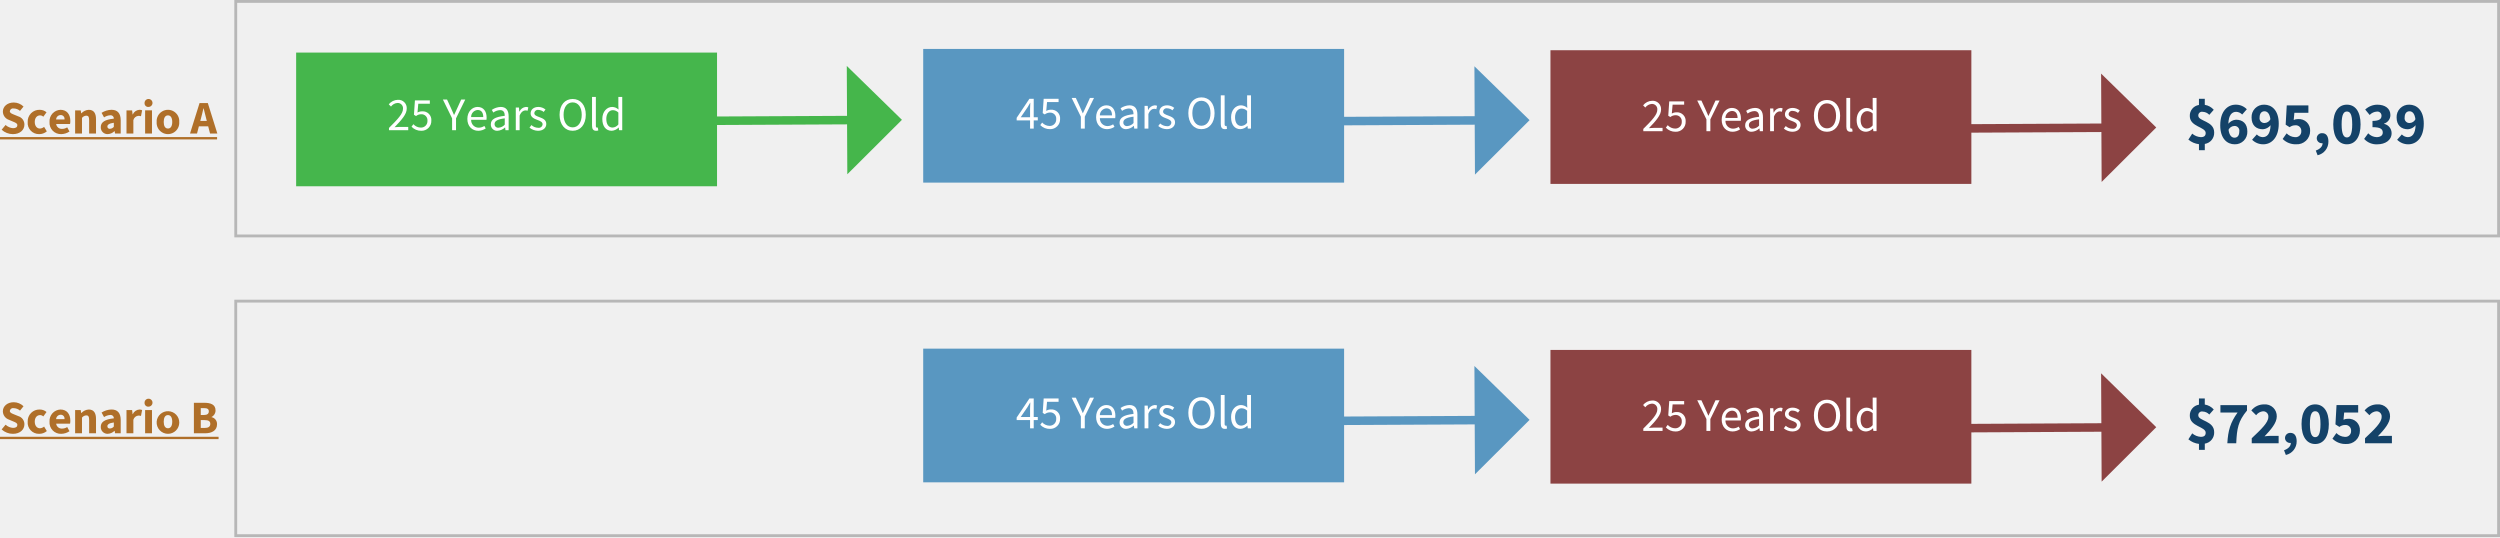
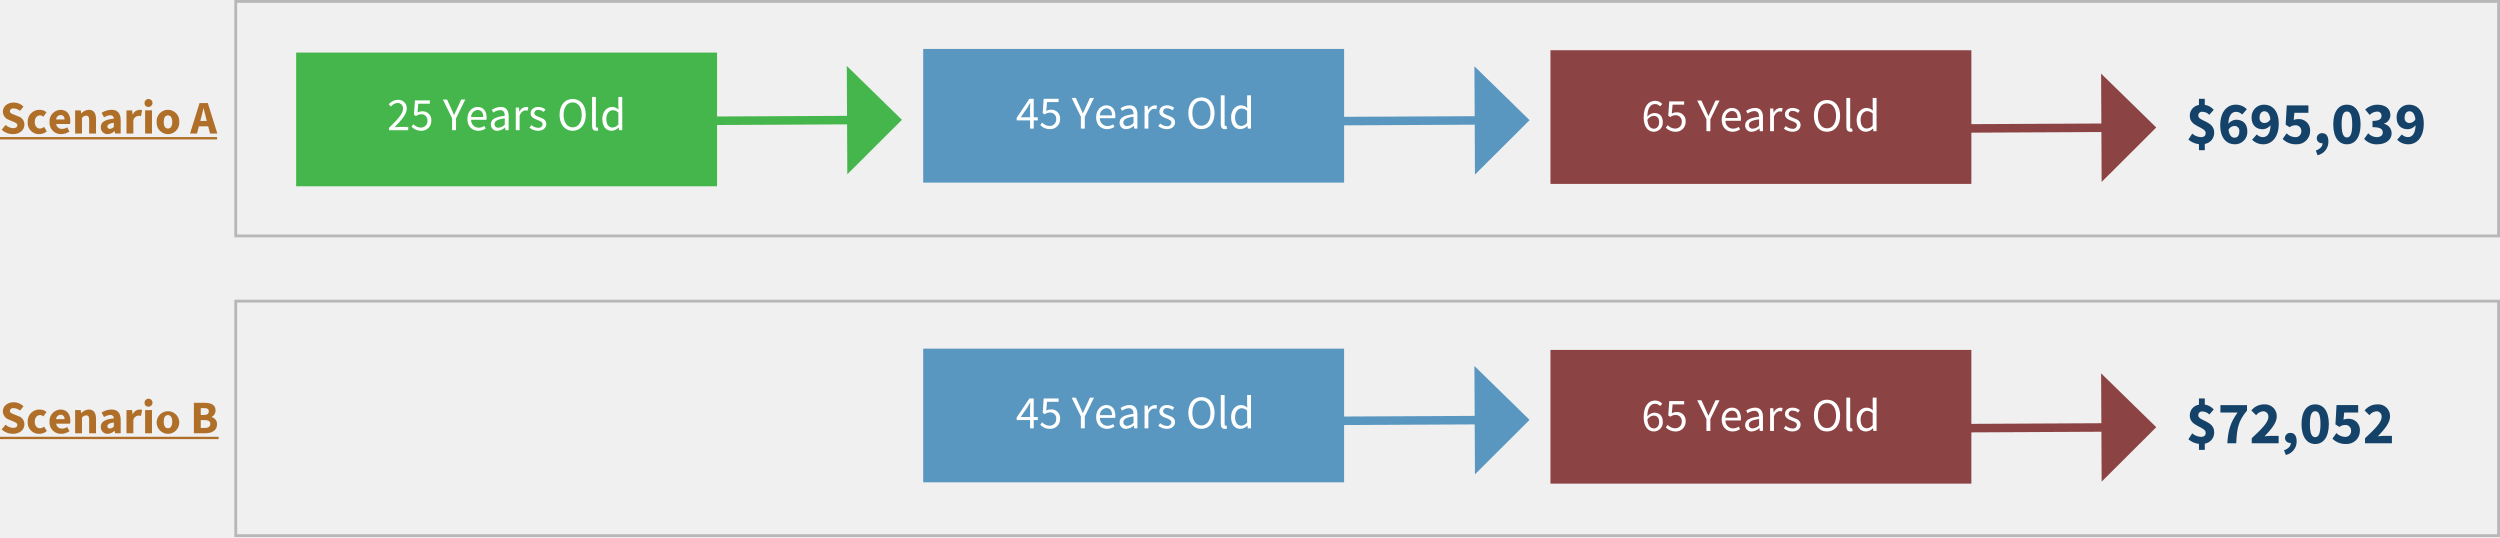
<svg xmlns="http://www.w3.org/2000/svg" id="Layer_1" data-name="Layer 1" viewBox="0 0 880.32 189.116">
  <defs>
    <style>.cls-1{fill:none;stroke:#b7b7b7;}.cls-1,.cls-12,.cls-3,.cls-8{stroke-miterlimit:10;}.cls-12,.cls-2{fill:#5997c1;}.cls-3{fill:#45b64b;}.cls-3,.cls-5{stroke:#45b64b;}.cls-4{fill:#fff;}.cls-10,.cls-13,.cls-5{fill:#828282;stroke-width:3px;}.cls-6{fill:#45b64c;}.cls-7{fill:#af6f29;}.cls-11,.cls-8{fill:#8c4343;}.cls-10,.cls-8{stroke:#8c4343;}.cls-9{fill:#144268;}.cls-12,.cls-13{stroke:#5997c1;}</style>
  </defs>
  <rect class="cls-1" x="83.011" y="0.5" width="796.808" height="82.581" />
  <rect class="cls-2" x="325.087" y="17.231" width="148.21" height="47.073" />
  <polygon class="cls-3" points="316.884 42.199 298.681 24.41 298.858 60.168 316.884 42.199" />
  <path class="cls-4" d="M372.21,52.4h-4.725V51.508l4.494-6.718h1.515v6.52h1.433V52.4h-1.433v2.9H372.21V52.4Zm0-1.086V48.264c0-.56.05-1.465,0.083-2.025h-0.066c-0.264.51-.56,0.971-0.856,1.481l-2.453,3.589h3.293Z" transform="translate(-9.493 -10.009)" />
  <path class="cls-4" d="M375.8,54.059l0.659-.889a3.573,3.573,0,0,0,2.65,1.2,2.267,2.267,0,0,0,2.306-2.4,2.111,2.111,0,0,0-2.239-2.305,2.957,2.957,0,0,0-1.795.642l-0.725-.461L377,44.79h5.252v1.169h-4.066l-0.28,3.112a3.23,3.23,0,0,1,1.614-.428,3.024,3.024,0,0,1,3.26,3.292,3.435,3.435,0,0,1-3.54,3.557A4.6,4.6,0,0,1,375.8,54.059Z" transform="translate(-9.493 -10.009)" />
  <path class="cls-4" d="M390.094,51.112l-3.243-6.618h1.466l1.4,3.045c0.346,0.791.675,1.548,1.037,2.354h0.065c0.379-.807.758-1.564,1.087-2.354l1.383-3.045h1.433l-3.243,6.618v4.182h-1.384V51.112Z" transform="translate(-9.493 -10.009)" />
  <path class="cls-4" d="M395.464,51.31c0-2.618,1.761-4.215,3.589-4.215,2.041,0,3.194,1.465,3.194,3.754a5.2,5.2,0,0,1-.05.774h-5.4a2.653,2.653,0,0,0,2.667,2.782,3.617,3.617,0,0,0,1.992-.625l0.478,0.889a4.767,4.767,0,0,1-2.634.823C397.16,55.492,395.464,53.928,395.464,51.31Zm5.6-.659c0-1.613-.725-2.486-1.976-2.486a2.471,2.471,0,0,0-2.306,2.486h4.281Z" transform="translate(-9.493 -10.009)" />
  <path class="cls-4" d="M403.731,53.22c0-1.745,1.5-2.618,4.906-3,0-1.021-.329-2.009-1.646-2.009a4.356,4.356,0,0,0-2.388.856l-0.526-.938a5.94,5.94,0,0,1,3.145-1.037c1.959,0,2.782,1.3,2.782,3.293v4.906h-1.119l-0.115-.955h-0.05a4.266,4.266,0,0,1-2.65,1.153A2.177,2.177,0,0,1,403.731,53.22Zm4.906,0.115V51.112c-2.667.33-3.59,0.988-3.59,2.009a1.239,1.239,0,0,0,1.416,1.284A3.243,3.243,0,0,0,408.637,53.335Z" transform="translate(-9.493 -10.009)" />
  <path class="cls-4" d="M412.524,47.293h1.12l0.115,1.449h0.049A2.739,2.739,0,0,1,416.08,47.1a1.99,1.99,0,0,1,.856.165l-0.264,1.186a2.234,2.234,0,0,0-.773-0.132c-0.676,0-1.482.494-2.025,1.844v5.137h-1.351v-8Z" transform="translate(-9.493 -10.009)" />
  <path class="cls-4" d="M417.349,54.389l0.675-.905a3.6,3.6,0,0,0,2.354.955,1.341,1.341,0,0,0,1.581-1.251c0-.823-0.955-1.186-1.828-1.515-1.136-.412-2.387-0.955-2.387-2.305,0-1.284,1.021-2.272,2.749-2.272A3.993,3.993,0,0,1,422.98,48l-0.643.856a2.969,2.969,0,0,0-1.827-.708,1.24,1.24,0,0,0-1.465,1.152c0,0.757.872,1.038,1.777,1.383,1.153,0.428,2.438.905,2.438,2.42,0,1.3-1.038,2.388-2.931,2.388A4.816,4.816,0,0,1,417.349,54.389Z" transform="translate(-9.493 -10.009)" />
  <path class="cls-4" d="M427.938,49.845c0-3.458,1.894-5.548,4.609-5.548s4.627,2.107,4.627,5.548c0,3.474-1.91,5.647-4.627,5.647S427.938,53.319,427.938,49.845Zm7.8,0c0-2.684-1.268-4.347-3.194-4.347s-3.193,1.663-3.193,4.347c0,2.7,1.268,4.445,3.193,4.445S435.742,52.545,435.742,49.845Z" transform="translate(-9.493 -10.009)" />
  <path class="cls-4" d="M439.366,53.681V43.572h1.351V53.78c0,0.428.181,0.593,0.379,0.593a1.124,1.124,0,0,0,.3-0.033l0.182,1.021a1.826,1.826,0,0,1-.774.132C439.778,55.492,439.366,54.85,439.366,53.681Z" transform="translate(-9.493 -10.009)" />
  <path class="cls-4" d="M442.989,51.31c0-2.6,1.646-4.215,3.475-4.215a3.3,3.3,0,0,1,2.239.922l-0.066-1.366V43.572H450V55.294h-1.119l-0.115-.938h-0.05a3.607,3.607,0,0,1-2.42,1.136C444.289,55.492,442.989,53.977,442.989,51.31Zm5.647,1.943V49.071a2.785,2.785,0,0,0-1.942-.839c-1.284,0-2.306,1.235-2.306,3.062,0,1.91.808,3.063,2.207,3.063A2.708,2.708,0,0,0,448.636,53.253Z" transform="translate(-9.493 -10.009)" />
  <line class="cls-5" x1="252.02" y1="42.522" x2="298.769" y2="42.289" />
  <rect class="cls-6" x="104.279" y="18.516" width="148.21" height="47.073" />
  <path class="cls-4" d="M146.461,55.057c3.161-3.145,4.939-5.038,4.939-6.734a1.86,1.86,0,0,0-1.992-2.058,3.094,3.094,0,0,0-2.239,1.268l-0.774-.773a4.123,4.123,0,0,1,3.178-1.6,2.918,2.918,0,0,1,3.145,3.1c0,1.976-1.794,3.935-4.281,6.536,0.576-.049,1.218-0.1,1.762-0.1h3.046v1.169h-6.783V55.057Z" transform="translate(-9.493 -10.009)" />
  <path class="cls-4" d="M154.4,54.629l0.659-.889a3.572,3.572,0,0,0,2.65,1.2,2.267,2.267,0,0,0,2.305-2.4,2.111,2.111,0,0,0-2.239-2.305,2.955,2.955,0,0,0-1.794.642l-0.725-.461L155.6,45.36h5.252v1.169h-4.067l-0.28,3.112a3.228,3.228,0,0,1,1.613-.428,3.024,3.024,0,0,1,3.26,3.292,3.435,3.435,0,0,1-3.54,3.557A4.6,4.6,0,0,1,154.4,54.629Z" transform="translate(-9.493 -10.009)" />
  <path class="cls-4" d="M168.691,51.682l-3.244-6.619h1.465l1.4,3.046c0.346,0.791.675,1.548,1.038,2.354h0.065c0.379-.807.758-1.564,1.087-2.354l1.383-3.046h1.433l-3.244,6.619v4.182h-1.383V51.682Z" transform="translate(-9.493 -10.009)" />
  <path class="cls-4" d="M174.06,51.88c0-2.618,1.762-4.215,3.589-4.215,2.042,0,3.194,1.465,3.194,3.754a5.27,5.27,0,0,1-.049.774h-5.4a2.654,2.654,0,0,0,2.667,2.782,3.618,3.618,0,0,0,1.992-.625l0.478,0.889a4.768,4.768,0,0,1-2.634.823C175.756,56.062,174.06,54.5,174.06,51.88Zm5.6-.659c0-1.613-.724-2.486-1.976-2.486a2.471,2.471,0,0,0-2.3,2.486h4.28Z" transform="translate(-9.493 -10.009)" />
  <path class="cls-4" d="M182.327,53.789c0-1.745,1.5-2.618,4.907-3,0-1.021-.33-2.009-1.646-2.009a4.354,4.354,0,0,0-2.388.856l-0.527-.938a5.941,5.941,0,0,1,3.145-1.037c1.959,0,2.782,1.3,2.782,3.293v4.906h-1.12l-0.115-.955h-0.049a4.267,4.267,0,0,1-2.651,1.153A2.178,2.178,0,0,1,182.327,53.789Zm4.907,0.115V51.682c-2.667.33-3.589,0.988-3.589,2.009a1.239,1.239,0,0,0,1.416,1.284A3.243,3.243,0,0,0,187.234,53.9Z" transform="translate(-9.493 -10.009)" />
  <path class="cls-4" d="M191.12,47.863h1.12l0.115,1.449H192.4a2.737,2.737,0,0,1,2.272-1.646,1.99,1.99,0,0,1,.856.165l-0.264,1.186a2.233,2.233,0,0,0-.774-0.132c-0.675,0-1.481.494-2.025,1.844v5.137h-1.35v-8Z" transform="translate(-9.493 -10.009)" />
  <path class="cls-4" d="M195.946,54.958l0.675-.905a3.6,3.6,0,0,0,2.354.955,1.34,1.34,0,0,0,1.581-1.251c0-.823-0.955-1.186-1.827-1.515-1.136-.412-2.388-0.955-2.388-2.305,0-1.284,1.021-2.272,2.75-2.272a3.994,3.994,0,0,1,2.486.906l-0.642.856a2.972,2.972,0,0,0-1.828-.708,1.24,1.24,0,0,0-1.465,1.152c0,0.757.873,1.038,1.778,1.383,1.152,0.428,2.437.905,2.437,2.42,0,1.3-1.037,2.388-2.931,2.388A4.815,4.815,0,0,1,195.946,54.958Z" transform="translate(-9.493 -10.009)" />
  <path class="cls-4" d="M206.534,50.414c0-3.458,1.894-5.548,4.61-5.548s4.626,2.107,4.626,5.548c0,3.474-1.91,5.647-4.626,5.647S206.534,53.889,206.534,50.414Zm7.8,0c0-2.684-1.268-4.347-3.194-4.347s-3.194,1.663-3.194,4.347c0,2.7,1.268,4.445,3.194,4.445S214.338,53.115,214.338,50.414Z" transform="translate(-9.493 -10.009)" />
  <path class="cls-4" d="M217.962,54.251V44.141h1.35V54.349c0,0.428.181,0.593,0.378,0.593a1.124,1.124,0,0,0,.3-0.033l0.181,1.021a1.822,1.822,0,0,1-.774.132C218.374,56.062,217.962,55.42,217.962,54.251Z" transform="translate(-9.493 -10.009)" />
  <path class="cls-4" d="M221.585,51.88c0-2.6,1.646-4.215,3.474-4.215a3.3,3.3,0,0,1,2.239.922l-0.066-1.366V44.141H228.6V55.864h-1.12l-0.115-.938h-0.049a3.609,3.609,0,0,1-2.42,1.136C222.886,56.062,221.585,54.547,221.585,51.88Zm5.647,1.943V49.64a2.785,2.785,0,0,0-1.943-.839c-1.284,0-2.3,1.235-2.3,3.062,0,1.91.807,3.063,2.206,3.063A2.707,2.707,0,0,0,227.232,53.823Z" transform="translate(-9.493 -10.009)" />
  <path class="cls-7" d="M10.069,55.69l1.383-1.663a4.35,4.35,0,0,0,2.65,1.12c1,0,1.5-.4,1.5-1.037,0-.675-0.609-0.889-1.548-1.284l-1.4-.593A3.129,3.129,0,0,1,10.5,49.3c0-1.778,1.581-3.194,3.82-3.194a4.97,4.97,0,0,1,3.458,1.416l-1.235,1.531a3.481,3.481,0,0,0-2.223-.856,1.124,1.124,0,0,0-1.367.971c0,0.659.708,0.889,1.63,1.268L15.963,51a2.96,2.96,0,0,1,2.124,2.914c0,1.778-1.482,3.326-4.05,3.326A5.877,5.877,0,0,1,10.069,55.69Z" transform="translate(-9.493 -10.009)" />
  <path class="cls-7" d="M19.242,52.957a4.1,4.1,0,0,1,4.248-4.281,3.608,3.608,0,0,1,2.388.873l-1.136,1.564a1.673,1.673,0,0,0-1.1-.478c-1.169,0-1.91.906-1.91,2.322s0.774,2.321,1.828,2.321a2.5,2.5,0,0,0,1.465-.593l0.955,1.581a4.078,4.078,0,0,1-2.7.972A3.933,3.933,0,0,1,19.242,52.957Z" transform="translate(-9.493 -10.009)" />
  <path class="cls-7" d="M26.932,52.957a4.011,4.011,0,0,1,3.853-4.281c2.321,0,3.474,1.7,3.474,3.918a5.316,5.316,0,0,1-.1,1.07H29.27a1.975,1.975,0,0,0,2.124,1.729,3.29,3.29,0,0,0,1.762-.543l0.807,1.465a5.34,5.34,0,0,1-2.9.922A3.981,3.981,0,0,1,26.932,52.957Zm5.269-.889a1.319,1.319,0,0,0-1.367-1.548,1.617,1.617,0,0,0-1.581,1.548H32.2Z" transform="translate(-9.493 -10.009)" />
  <path class="cls-7" d="M35.939,48.874h1.976l0.165,1.038h0.066a3.763,3.763,0,0,1,2.618-1.235c1.778,0,2.536,1.251,2.536,3.293V57.04h-2.42V52.282c0-1.185-.312-1.547-1-1.547a2.067,2.067,0,0,0-1.515.79V57.04h-2.42V48.874Z" transform="translate(-9.493 -10.009)" />
  <path class="cls-7" d="M44.98,54.768c0-1.712,1.367-2.651,4.594-2.98A1.129,1.129,0,0,0,48.289,50.6a4.342,4.342,0,0,0-2.157.741l-0.873-1.6a6.75,6.75,0,0,1,3.491-1.07c2.091,0,3.243,1.186,3.243,3.688V57.04H50.018l-0.165-.84H49.787a3.552,3.552,0,0,1-2.371,1.038A2.351,2.351,0,0,1,44.98,54.768Zm4.594-.1V53.237c-1.712.23-2.272,0.725-2.272,1.35a0.781,0.781,0,0,0,.938.774A1.816,1.816,0,0,0,49.574,54.67Z" transform="translate(-9.493 -10.009)" />
  <path class="cls-7" d="M54.037,48.874h1.976l0.165,1.433h0.066a2.735,2.735,0,0,1,2.321-1.63,2.351,2.351,0,0,1,.972.165l-0.4,2.091a3.061,3.061,0,0,0-.889-0.131,2.021,2.021,0,0,0-1.795,1.5V57.04h-2.42V48.874Z" transform="translate(-9.493 -10.009)" />
  <path class="cls-7" d="M60.393,46.4a1.406,1.406,0,1,1,1.4,1.268A1.281,1.281,0,0,1,60.393,46.4Zm0.2,2.469h2.42V57.04h-2.42V48.874Z" transform="translate(-9.493 -10.009)" />
  <path class="cls-7" d="M64.659,52.957a3.987,3.987,0,1,1,7.952,0A3.987,3.987,0,1,1,64.659,52.957Zm5.482,0c0-1.416-.51-2.322-1.5-2.322-1,0-1.5.906-1.5,2.322s0.494,2.321,1.5,2.321C69.631,55.279,70.141,54.373,70.141,52.957Z" transform="translate(-9.493 -10.009)" />
  <path class="cls-7" d="M79.759,46.306h2.915L86.032,57.04H83.463L82.8,54.489H79.528L78.869,57.04H76.4Zm0.264,6.29h2.289l-0.247-.988c-0.3-1.07-.593-2.338-0.873-3.458H81.125c-0.264,1.136-.543,2.387-0.84,3.458Z" transform="translate(-9.493 -10.009)" />
  <path class="cls-7" d="M9.493,59.1V58.275H85.935V59.1H9.493Z" transform="translate(-9.493 -10.009)" />
  <polygon class="cls-8" points="758.566 44.897 740.363 27.109 740.54 62.866 758.566 44.897" />
  <path class="cls-9" d="M783.807,60.781a7.012,7.012,0,0,1-3.728-1.61l1.355-2.1a5.035,5.035,0,0,0,3.028,1.229c1.187,0,1.716-.487,1.716-1.461,0-2.182-5.592-2.139-5.592-5.951a3.784,3.784,0,0,1,3.22-3.918V44.79h2.054V46.93a5.251,5.251,0,0,1,3.156,1.736l-1.567,1.779a3.245,3.245,0,0,0-2.309-1.059,1.291,1.291,0,0,0-1.567,1.355c0,2.012,5.592,1.843,5.592,5.888a3.914,3.914,0,0,1-3.3,4.066v2.2h-2.054V60.781Z" transform="translate(-9.493 -10.009)" />
  <path class="cls-9" d="M791.3,54.151c0-5.02,2.605-7.286,5.443-7.286a5.342,5.342,0,0,1,3.918,1.61l-1.631,1.864a3.086,3.086,0,0,0-2.1-.953c-1.482,0-2.669,1.059-2.774,4.193a3.786,3.786,0,0,1,2.689-1.419c2.309,0,4,1.313,4,4.151a4.326,4.326,0,0,1-4.469,4.511C793.78,60.823,791.3,58.874,791.3,54.151Zm6.714,2.161a1.656,1.656,0,0,0-1.758-1.949,2.38,2.38,0,0,0-2.033,1.334c0.275,2.118,1.165,2.8,2.1,2.8S798.015,57.837,798.015,56.312Z" transform="translate(-9.493 -10.009)" />
  <path class="cls-9" d="M802.523,59.213l1.651-1.864a2.994,2.994,0,0,0,2.076.953c1.5,0,2.668-1.059,2.774-4.193a3.787,3.787,0,0,1-2.69,1.419c-2.287,0-4-1.313-4-4.151a4.326,4.326,0,0,1,4.469-4.511c2.605,0,5.1,1.949,5.1,6.671,0,5.02-2.626,7.286-5.443,7.286A5.477,5.477,0,0,1,802.523,59.213Zm6.438-7.222c-0.275-2.118-1.145-2.8-2.1-2.8-0.911,0-1.7.656-1.7,2.181a1.671,1.671,0,0,0,1.779,1.949A2.329,2.329,0,0,0,808.961,51.991Z" transform="translate(-9.493 -10.009)" />
  <path class="cls-9" d="M813.279,58.938l1.4-1.97a4.324,4.324,0,0,0,2.9,1.334,2,2,0,0,0,2.267-2.1,1.936,1.936,0,0,0-2.118-2.076,3.183,3.183,0,0,0-1.99.678l-1.4-.89,0.382-6.8h7.624v2.626h-4.935l-0.233,2.521a3.374,3.374,0,0,1,1.5-.318,3.936,3.936,0,0,1,4.278,4.172,4.642,4.642,0,0,1-4.935,4.7A6.383,6.383,0,0,1,813.279,58.938Z" transform="translate(-9.493 -10.009)" />
  <path class="cls-9" d="M824.945,63.025c1.566-.55,2.414-1.524,2.393-2.583h-0.169a1.757,1.757,0,0,1-1.885-1.758,1.806,1.806,0,0,1,1.948-1.779c1.4,0,2.16,1.1,2.16,2.944a4.852,4.852,0,0,1-3.812,4.829Z" transform="translate(-9.493 -10.009)" />
  <path class="cls-9" d="M831.1,53.791c0-4.575,1.928-6.926,4.809-6.926s4.808,2.351,4.808,6.926-1.928,7.032-4.808,7.032S831.1,58.366,831.1,53.791Zm6.672,0c0-3.685-.8-4.511-1.863-4.511-1.038,0-1.864.826-1.864,4.511,0,3.664.826,4.617,1.864,4.617C836.972,58.409,837.777,57.455,837.777,53.791Z" transform="translate(-9.493 -10.009)" />
  <path class="cls-9" d="M841.967,58.917l1.44-1.97a4.261,4.261,0,0,0,2.943,1.355c1.313,0,2.182-.572,2.182-1.588,0-1.186-.7-1.927-3.621-1.927v-2.2c2.414,0,3.177-.72,3.177-1.8a1.433,1.433,0,0,0-1.652-1.482,3.736,3.736,0,0,0-2.521,1.186l-1.566-1.906a6.314,6.314,0,0,1,4.235-1.716c2.774,0,4.639,1.334,4.639,3.686a3.168,3.168,0,0,1-2.245,2.986v0.085a3.339,3.339,0,0,1,2.668,3.283c0,2.5-2.287,3.918-5,3.918A5.854,5.854,0,0,1,841.967,58.917Z" transform="translate(-9.493 -10.009)" />
  <path class="cls-9" d="M853.592,59.213l1.651-1.864a2.994,2.994,0,0,0,2.076.953c1.5,0,2.668-1.059,2.774-4.193a3.787,3.787,0,0,1-2.69,1.419c-2.287,0-4-1.313-4-4.151a4.326,4.326,0,0,1,4.469-4.511c2.605,0,5.1,1.949,5.1,6.671,0,5.02-2.626,7.286-5.443,7.286A5.477,5.477,0,0,1,853.592,59.213Zm6.438-7.222c-0.275-2.118-1.145-2.8-2.1-2.8-0.91,0-1.693.656-1.693,2.181a1.67,1.67,0,0,0,1.778,1.949A2.329,2.329,0,0,0,860.031,51.991Z" transform="translate(-9.493 -10.009)" />
  <line class="cls-10" x1="693.702" y1="45.22" x2="740.451" y2="44.988" />
  <rect class="cls-11" x="545.961" y="17.686" width="148.21" height="47.073" />
-   <path class="cls-4" d="M588.142,55.4c3.161-3.145,4.939-5.038,4.939-6.734a1.86,1.86,0,0,0-1.992-2.058,3.1,3.1,0,0,0-2.239,1.268l-0.773-.773a4.121,4.121,0,0,1,3.178-1.6,2.918,2.918,0,0,1,3.145,3.1c0,1.976-1.795,3.935-4.28,6.536,0.576-.049,1.218-0.1,1.761-0.1h3.046V56.21h-6.783V55.4Z" transform="translate(-9.493 -10.009)" />
+   <path class="cls-4" d="M588.274,51.353c0-4.215,1.91-5.845,4-5.845a3.313,3.313,0,0,1,2.535,1.12l-0.757.839a2.288,2.288,0,0,0-1.729-.823c-1.466,0-2.7,1.136-2.767,4.462a3.357,3.357,0,0,1,2.453-1.317c1.812,0,3,1.086,3,3.243a3.177,3.177,0,0,1-3.112,3.375C589.838,56.408,588.274,54.728,588.274,51.353Zm5.45,1.679c0-1.366-.643-2.223-1.943-2.223a2.8,2.8,0,0,0-2.189,1.383c0.165,2.042.972,3.145,2.3,3.145C592.933,55.337,593.724,54.415,593.724,53.032Z" transform="translate(-9.493 -10.009)" />
  <path class="cls-4" d="M596.079,54.975l0.659-.889a3.573,3.573,0,0,0,2.65,1.2,2.267,2.267,0,0,0,2.306-2.4,2.111,2.111,0,0,0-2.239-2.305,2.957,2.957,0,0,0-1.795.642l-0.725-.461,0.346-5.055h5.252v1.169h-4.066l-0.28,3.112a3.23,3.23,0,0,1,1.614-.428,3.024,3.024,0,0,1,3.26,3.292,3.435,3.435,0,0,1-3.54,3.557A4.6,4.6,0,0,1,596.079,54.975Z" transform="translate(-9.493 -10.009)" />
  <path class="cls-4" d="M610.372,52.028l-3.243-6.619H608.6l1.4,3.046c0.346,0.791.675,1.548,1.037,2.354H611.1c0.379-.807.758-1.564,1.087-2.354l1.383-3.046H615l-3.243,6.619V56.21h-1.384V52.028Z" transform="translate(-9.493 -10.009)" />
  <path class="cls-4" d="M615.743,52.225c0-2.618,1.761-4.215,3.589-4.215,2.041,0,3.194,1.465,3.194,3.754a5.2,5.2,0,0,1-.05.774h-5.4a2.653,2.653,0,0,0,2.667,2.782,3.617,3.617,0,0,0,1.992-.625l0.478,0.889a4.767,4.767,0,0,1-2.634.823C617.438,56.408,615.743,54.843,615.743,52.225Zm5.6-.659c0-1.613-.725-2.486-1.976-2.486a2.471,2.471,0,0,0-2.306,2.486h4.281Z" transform="translate(-9.493 -10.009)" />
  <path class="cls-4" d="M624.009,54.135c0-1.745,1.5-2.618,4.906-3,0-1.021-.329-2.009-1.646-2.009a4.356,4.356,0,0,0-2.388.856l-0.526-.938a5.936,5.936,0,0,1,3.145-1.037c1.959,0,2.782,1.3,2.782,3.293V56.21h-1.119l-0.115-.955H629a4.266,4.266,0,0,1-2.65,1.153A2.177,2.177,0,0,1,624.009,54.135Zm4.906,0.115V52.028c-2.667.33-3.59,0.988-3.59,2.009a1.239,1.239,0,0,0,1.416,1.284A3.243,3.243,0,0,0,628.915,54.25Z" transform="translate(-9.493 -10.009)" />
  <path class="cls-4" d="M632.8,48.208h1.12l0.115,1.449h0.05a2.736,2.736,0,0,1,2.271-1.646,1.99,1.99,0,0,1,.856.165l-0.264,1.186a2.234,2.234,0,0,0-.773-0.132c-0.676,0-1.482.494-2.025,1.844V56.21H632.8v-8Z" transform="translate(-9.493 -10.009)" />
  <path class="cls-4" d="M637.627,55.3L638.3,54.4a3.6,3.6,0,0,0,2.354.955,1.341,1.341,0,0,0,1.581-1.251c0-.823-0.955-1.186-1.828-1.515-1.136-.412-2.387-0.955-2.387-2.305,0-1.284,1.021-2.272,2.749-2.272a3.993,3.993,0,0,1,2.486.906l-0.643.856a2.969,2.969,0,0,0-1.827-.708,1.24,1.24,0,0,0-1.465,1.152c0,0.757.872,1.038,1.777,1.383,1.153,0.428,2.438.905,2.438,2.42,0,1.3-1.038,2.388-2.931,2.388A4.816,4.816,0,0,1,637.627,55.3Z" transform="translate(-9.493 -10.009)" />
  <path class="cls-4" d="M648.216,50.76c0-3.458,1.894-5.548,4.609-5.548s4.627,2.107,4.627,5.548c0,3.474-1.91,5.647-4.627,5.647S648.216,54.234,648.216,50.76Zm7.8,0c0-2.684-1.268-4.347-3.194-4.347s-3.193,1.663-3.193,4.347c0,2.7,1.268,4.445,3.193,4.445S656.02,53.46,656.02,50.76Z" transform="translate(-9.493 -10.009)" />
  <path class="cls-4" d="M659.644,54.6V44.487h1.351V54.7c0,0.428.181,0.593,0.379,0.593a1.124,1.124,0,0,0,.3-0.033l0.182,1.021a1.826,1.826,0,0,1-.774.132C660.056,56.408,659.644,55.765,659.644,54.6Z" transform="translate(-9.493 -10.009)" />
  <path class="cls-4" d="M663.267,52.225c0-2.6,1.646-4.215,3.475-4.215a3.3,3.3,0,0,1,2.239.922l-0.066-1.366V44.487h1.366V56.21h-1.119l-0.115-.938H669a3.607,3.607,0,0,1-2.42,1.136C664.568,56.408,663.267,54.892,663.267,52.225Zm5.647,1.943V49.986a2.785,2.785,0,0,0-1.942-.839c-1.284,0-2.306,1.235-2.306,3.062,0,1.91.808,3.063,2.207,3.063A2.708,2.708,0,0,0,668.914,54.168Z" transform="translate(-9.493 -10.009)" />
  <polygon class="cls-12" points="537.893 42.315 519.689 24.527 519.867 60.284 537.893 42.315" />
  <line class="cls-13" x1="473.028" y1="42.638" x2="519.778" y2="42.406" />
  <rect class="cls-1" x="83.011" y="106.036" width="796.808" height="82.581" />
  <rect class="cls-2" x="325.086" y="122.767" width="148.21" height="47.073" />
  <path class="cls-4" d="M372.21,157.932h-4.725v-0.889l4.494-6.718h1.515v6.52h1.433v1.087h-1.433v2.9H372.21v-2.9Zm0-1.087V153.8c0-.56.05-1.465,0.083-2.025h-0.066c-0.264.51-.56,0.971-0.856,1.481l-2.453,3.589h3.293Z" transform="translate(-9.493 -10.009)" />
  <path class="cls-4" d="M375.8,159.6l0.659-.889a3.573,3.573,0,0,0,2.65,1.2,2.267,2.267,0,0,0,2.306-2.4,2.111,2.111,0,0,0-2.239-2.305,2.957,2.957,0,0,0-1.795.642l-0.725-.461L377,150.326h5.252v1.169h-4.066l-0.28,3.112a3.23,3.23,0,0,1,1.614-.428,3.024,3.024,0,0,1,3.26,3.292,3.435,3.435,0,0,1-3.54,3.557A4.6,4.6,0,0,1,375.8,159.6Z" transform="translate(-9.493 -10.009)" />
  <path class="cls-4" d="M390.094,156.648l-3.243-6.619h1.466l1.4,3.046c0.346,0.791.675,1.548,1.037,2.354h0.065c0.379-.807.758-1.564,1.087-2.354l1.383-3.046h1.433l-3.243,6.619v4.182h-1.384v-4.182Z" transform="translate(-9.493 -10.009)" />
  <path class="cls-4" d="M395.464,156.846c0-2.618,1.761-4.215,3.589-4.215,2.041,0,3.194,1.465,3.194,3.754a5.2,5.2,0,0,1-.05.774h-5.4a2.653,2.653,0,0,0,2.667,2.782,3.617,3.617,0,0,0,1.992-.625l0.478,0.889a4.767,4.767,0,0,1-2.634.823C397.16,161.028,395.464,159.463,395.464,156.846Zm5.6-.659c0-1.613-.725-2.486-1.976-2.486a2.471,2.471,0,0,0-2.306,2.486h4.281Z" transform="translate(-9.493 -10.009)" />
  <path class="cls-4" d="M403.731,158.755c0-1.745,1.5-2.618,4.906-3,0-1.021-.329-2.009-1.646-2.009a4.356,4.356,0,0,0-2.388.856l-0.526-.938a5.936,5.936,0,0,1,3.145-1.037c1.959,0,2.782,1.3,2.782,3.293v4.906h-1.119l-0.115-.955h-0.05a4.266,4.266,0,0,1-2.65,1.153A2.177,2.177,0,0,1,403.731,158.755Zm4.906,0.115v-2.223c-2.667.33-3.59,0.988-3.59,2.009a1.239,1.239,0,0,0,1.416,1.284A3.243,3.243,0,0,0,408.637,158.87Z" transform="translate(-9.493 -10.009)" />
  <path class="cls-4" d="M412.524,152.828h1.12l0.115,1.449h0.049a2.739,2.739,0,0,1,2.272-1.646,1.99,1.99,0,0,1,.856.165l-0.264,1.186a2.234,2.234,0,0,0-.773-0.132c-0.676,0-1.482.494-2.025,1.844v5.137h-1.351v-8Z" transform="translate(-9.493 -10.009)" />
  <path class="cls-4" d="M417.349,159.924l0.675-.905a3.6,3.6,0,0,0,2.354.955,1.341,1.341,0,0,0,1.581-1.251c0-.823-0.955-1.186-1.828-1.515-1.136-.412-2.387-0.955-2.387-2.305,0-1.284,1.021-2.272,2.749-2.272a3.993,3.993,0,0,1,2.486.906l-0.643.856a2.969,2.969,0,0,0-1.827-.708,1.24,1.24,0,0,0-1.465,1.152c0,0.757.872,1.038,1.777,1.383,1.153,0.428,2.438.905,2.438,2.42,0,1.3-1.038,2.388-2.931,2.388A4.816,4.816,0,0,1,417.349,159.924Z" transform="translate(-9.493 -10.009)" />
  <path class="cls-4" d="M427.938,155.38c0-3.458,1.894-5.548,4.609-5.548s4.627,2.107,4.627,5.548c0,3.474-1.91,5.647-4.627,5.647S427.938,158.854,427.938,155.38Zm7.8,0c0-2.684-1.268-4.347-3.194-4.347s-3.193,1.663-3.193,4.347c0,2.7,1.268,4.445,3.193,4.445S435.742,158.08,435.742,155.38Z" transform="translate(-9.493 -10.009)" />
  <path class="cls-4" d="M439.366,159.217V149.107h1.351v10.208c0,0.428.181,0.593,0.379,0.593a1.124,1.124,0,0,0,.3-0.033l0.182,1.021a1.826,1.826,0,0,1-.774.132C439.778,161.028,439.366,160.386,439.366,159.217Z" transform="translate(-9.493 -10.009)" />
  <path class="cls-4" d="M442.989,156.846c0-2.6,1.646-4.215,3.475-4.215a3.3,3.3,0,0,1,2.239.922l-0.066-1.366v-3.079H450V160.83h-1.119l-0.115-.938h-0.05a3.607,3.607,0,0,1-2.42,1.136C444.289,161.028,442.989,159.513,442.989,156.846Zm5.647,1.943v-4.182a2.785,2.785,0,0,0-1.942-.839c-1.284,0-2.306,1.235-2.306,3.062,0,1.91.808,3.063,2.207,3.063A2.708,2.708,0,0,0,448.636,158.788Z" transform="translate(-9.493 -10.009)" />
  <path class="cls-7" d="M10.069,161.226l1.383-1.663a4.35,4.35,0,0,0,2.65,1.12c1,0,1.5-.4,1.5-1.037,0-.675-0.609-0.889-1.548-1.284l-1.4-.593a3.129,3.129,0,0,1-2.157-2.931c0-1.778,1.581-3.194,3.82-3.194a4.97,4.97,0,0,1,3.458,1.416l-1.235,1.531a3.481,3.481,0,0,0-2.223-.856,1.124,1.124,0,0,0-1.367.971c0,0.659.708,0.889,1.63,1.268l1.383,0.56a2.96,2.96,0,0,1,2.124,2.914c0,1.778-1.482,3.326-4.05,3.326A5.877,5.877,0,0,1,10.069,161.226Z" transform="translate(-9.493 -10.009)" />
  <path class="cls-7" d="M19.242,158.493a4.1,4.1,0,0,1,4.248-4.281,3.608,3.608,0,0,1,2.388.873l-1.136,1.564a1.673,1.673,0,0,0-1.1-.478c-1.169,0-1.91.906-1.91,2.322s0.774,2.321,1.828,2.321a2.5,2.5,0,0,0,1.465-.593l0.955,1.581a4.078,4.078,0,0,1-2.7.972A3.933,3.933,0,0,1,19.242,158.493Z" transform="translate(-9.493 -10.009)" />
  <path class="cls-7" d="M26.932,158.493a4.011,4.011,0,0,1,3.853-4.281c2.321,0,3.474,1.7,3.474,3.918a5.316,5.316,0,0,1-.1,1.07H29.27a1.975,1.975,0,0,0,2.124,1.729,3.29,3.29,0,0,0,1.762-.543l0.807,1.465a5.34,5.34,0,0,1-2.9.922A3.981,3.981,0,0,1,26.932,158.493ZM32.2,157.6a1.319,1.319,0,0,0-1.367-1.548,1.617,1.617,0,0,0-1.581,1.548H32.2Z" transform="translate(-9.493 -10.009)" />
  <path class="cls-7" d="M35.939,154.41h1.976l0.165,1.037h0.066a3.763,3.763,0,0,1,2.618-1.235c1.778,0,2.536,1.251,2.536,3.293v5.071h-2.42v-4.758c0-1.185-.312-1.547-1-1.547a2.067,2.067,0,0,0-1.515.79v5.516h-2.42V154.41Z" transform="translate(-9.493 -10.009)" />
  <path class="cls-7" d="M44.98,160.3c0-1.712,1.367-2.651,4.594-2.98a1.129,1.129,0,0,0-1.284-1.186,4.342,4.342,0,0,0-2.157.741l-0.873-1.6a6.75,6.75,0,0,1,3.491-1.07c2.091,0,3.243,1.186,3.243,3.688v4.676H50.018l-0.165-.84H49.787a3.552,3.552,0,0,1-2.371,1.038A2.351,2.351,0,0,1,44.98,160.3Zm4.594-.1v-1.432c-1.712.23-2.272,0.725-2.272,1.35a0.781,0.781,0,0,0,.938.774A1.815,1.815,0,0,0,49.574,160.2Z" transform="translate(-9.493 -10.009)" />
  <path class="cls-7" d="M54.037,154.41h1.976l0.165,1.432h0.066a2.735,2.735,0,0,1,2.321-1.63,2.351,2.351,0,0,1,.972.165l-0.4,2.091a3.061,3.061,0,0,0-.889-0.131,2.021,2.021,0,0,0-1.795,1.5v4.742h-2.42V154.41Z" transform="translate(-9.493 -10.009)" />
  <path class="cls-7" d="M60.393,151.94a1.406,1.406,0,1,1,1.4,1.268A1.281,1.281,0,0,1,60.393,151.94Zm0.2,2.47h2.42v8.166h-2.42V154.41Z" transform="translate(-9.493 -10.009)" />
  <path class="cls-7" d="M64.659,158.493a3.987,3.987,0,1,1,3.984,4.281A4,4,0,0,1,64.659,158.493Zm5.482,0c0-1.416-.51-2.322-1.5-2.322-1,0-1.5.906-1.5,2.322s0.494,2.321,1.5,2.321C69.631,160.814,70.141,159.909,70.141,158.493Z" transform="translate(-9.493 -10.009)" />
  <path class="cls-7" d="M77.766,151.841h3.672c2.223,0,3.951.609,3.951,2.667a2.487,2.487,0,0,1-1.4,2.321V156.9a2.431,2.431,0,0,1,1.926,2.519c0,2.19-1.844,3.161-4.166,3.161H77.766V151.841Zm3.557,4.3c1.185,0,1.7-.494,1.7-1.268,0-.84-0.543-1.153-1.68-1.153H80.187v2.42h1.136Zm0.23,4.561c1.317,0,1.992-.461,1.992-1.449,0-.938-0.659-1.317-1.992-1.317H80.187V160.7h1.367Z" transform="translate(-9.493 -10.009)" />
  <path class="cls-7" d="M9.493,164.634v-0.823H86.462v0.823H9.493Z" transform="translate(-9.493 -10.009)" />
  <polygon class="cls-8" points="758.566 150.433 740.363 132.644 740.54 168.402 758.566 150.433" />
  <path class="cls-9" d="M783.807,166.316a7.012,7.012,0,0,1-3.728-1.61l1.355-2.1a5.035,5.035,0,0,0,3.028,1.229c1.187,0,1.716-.487,1.716-1.461,0-2.182-5.592-2.139-5.592-5.951a3.784,3.784,0,0,1,3.22-3.918v-2.181h2.054v2.139a5.254,5.254,0,0,1,3.156,1.737l-1.567,1.779a3.245,3.245,0,0,0-2.309-1.059,1.291,1.291,0,0,0-1.567,1.355c0,2.012,5.592,1.843,5.592,5.888a3.914,3.914,0,0,1-3.3,4.066v2.2h-2.054v-2.118Z" transform="translate(-9.493 -10.009)" />
  <path class="cls-9" d="M797.4,155.282h-6.036v-2.626h9.361v1.906c-3.113,3.77-3.558,6.29-3.791,11.542H793.8C794.055,161.636,794.86,158.8,797.4,155.282Z" transform="translate(-9.493 -10.009)" />
  <path class="cls-9" d="M802.395,164.325c3.432-3.24,5.846-5.549,5.846-7.455a1.807,1.807,0,0,0-1.906-2.033,3.433,3.433,0,0,0-2.393,1.377l-1.694-1.673a5.7,5.7,0,0,1,4.511-2.139,4.126,4.126,0,0,1,4.447,4.278c0,2.266-2.117,4.681-4.3,6.968a20.849,20.849,0,0,1,2.245-.169h2.711V166.1h-9.468v-1.779Z" transform="translate(-9.493 -10.009)" />
  <path class="cls-9" d="M813.766,168.561c1.567-.551,2.414-1.525,2.393-2.584H815.99a1.757,1.757,0,0,1-1.885-1.758,1.806,1.806,0,0,1,1.948-1.779c1.4,0,2.16,1.1,2.16,2.944a4.852,4.852,0,0,1-3.812,4.829Z" transform="translate(-9.493 -10.009)" />
  <path class="cls-9" d="M819.926,159.327c0-4.575,1.928-6.926,4.808-6.926s4.809,2.351,4.809,6.926-1.928,7.031-4.809,7.031S819.926,163.9,819.926,159.327Zm6.672,0c0-3.685-.8-4.511-1.864-4.511-1.037,0-1.863.826-1.863,4.511,0,3.664.826,4.617,1.863,4.617C825.793,163.944,826.6,162.991,826.6,159.327Z" transform="translate(-9.493 -10.009)" />
  <path class="cls-9" d="M830.809,164.473l1.4-1.97a4.324,4.324,0,0,0,2.9,1.334,2,2,0,0,0,2.267-2.1,1.936,1.936,0,0,0-2.118-2.076,3.183,3.183,0,0,0-1.99.678l-1.4-.89,0.382-6.8h7.624v2.626h-4.935l-0.233,2.521a3.374,3.374,0,0,1,1.5-.318,3.936,3.936,0,0,1,4.278,4.172,4.641,4.641,0,0,1-4.935,4.7A6.383,6.383,0,0,1,830.809,164.473Z" transform="translate(-9.493 -10.009)" />
  <path class="cls-9" d="M842.285,164.325c3.432-3.24,5.846-5.549,5.846-7.455a1.807,1.807,0,0,0-1.906-2.033,3.433,3.433,0,0,0-2.393,1.377l-1.694-1.673a5.694,5.694,0,0,1,4.511-2.139,4.126,4.126,0,0,1,4.447,4.278c0,2.266-2.117,4.681-4.3,6.968a20.849,20.849,0,0,1,2.245-.169h2.711V166.1h-9.468v-1.779Z" transform="translate(-9.493 -10.009)" />
  <line class="cls-10" x1="693.702" y1="150.756" x2="740.451" y2="150.523" />
  <rect class="cls-11" x="545.96" y="123.222" width="148.21" height="47.073" />
-   <path class="cls-4" d="M588.142,160.939c3.161-3.145,4.939-5.038,4.939-6.734a1.86,1.86,0,0,0-1.992-2.058,3.1,3.1,0,0,0-2.239,1.268l-0.773-.773a4.121,4.121,0,0,1,3.178-1.6,2.918,2.918,0,0,1,3.145,3.1c0,1.976-1.795,3.935-4.28,6.536,0.576-.049,1.218-0.1,1.761-0.1h3.046v1.169h-6.783v-0.807Z" transform="translate(-9.493 -10.009)" />
+   <path class="cls-4" d="M588.274,156.889c0-4.215,1.91-5.845,4-5.845a3.313,3.313,0,0,1,2.535,1.12l-0.757.839a2.288,2.288,0,0,0-1.729-.823c-1.466,0-2.7,1.136-2.767,4.462a3.357,3.357,0,0,1,2.453-1.317c1.812,0,3,1.086,3,3.243a3.177,3.177,0,0,1-3.112,3.375C589.838,161.943,588.274,160.264,588.274,156.889Zm5.45,1.679c0-1.366-.643-2.223-1.943-2.223a2.8,2.8,0,0,0-2.189,1.383c0.165,2.042.972,3.145,2.3,3.145C592.933,160.873,593.724,159.951,593.724,158.568Z" transform="translate(-9.493 -10.009)" />
  <path class="cls-4" d="M596.079,160.511l0.659-.889a3.573,3.573,0,0,0,2.65,1.2,2.267,2.267,0,0,0,2.306-2.4,2.111,2.111,0,0,0-2.239-2.305,2.957,2.957,0,0,0-1.795.642l-0.725-.461,0.346-5.055h5.252v1.169h-4.066l-0.28,3.112a3.23,3.23,0,0,1,1.614-.428,3.024,3.024,0,0,1,3.26,3.292,3.435,3.435,0,0,1-3.54,3.557A4.6,4.6,0,0,1,596.079,160.511Z" transform="translate(-9.493 -10.009)" />
  <path class="cls-4" d="M610.372,157.563l-3.243-6.618H608.6l1.4,3.045c0.346,0.791.675,1.548,1.037,2.354H611.1c0.379-.807.758-1.564,1.087-2.354l1.383-3.045H615l-3.243,6.618v4.182h-1.384v-4.182Z" transform="translate(-9.493 -10.009)" />
  <path class="cls-4" d="M615.743,157.761c0-2.618,1.761-4.215,3.589-4.215,2.041,0,3.194,1.465,3.194,3.754a5.2,5.2,0,0,1-.05.774h-5.4a2.653,2.653,0,0,0,2.667,2.782,3.617,3.617,0,0,0,1.992-.625l0.478,0.889a4.767,4.767,0,0,1-2.634.823C617.438,161.943,615.743,160.379,615.743,157.761Zm5.6-.659c0-1.613-.725-2.486-1.976-2.486a2.471,2.471,0,0,0-2.306,2.486h4.281Z" transform="translate(-9.493 -10.009)" />
  <path class="cls-4" d="M624.009,159.671c0-1.745,1.5-2.618,4.906-3,0-1.021-.329-2.009-1.646-2.009a4.356,4.356,0,0,0-2.388.856l-0.526-.938a5.94,5.94,0,0,1,3.145-1.037c1.959,0,2.782,1.3,2.782,3.293v4.906h-1.119l-0.115-.955H629a4.266,4.266,0,0,1-2.65,1.153A2.177,2.177,0,0,1,624.009,159.671Zm4.906,0.115v-2.223c-2.667.33-3.59,0.988-3.59,2.009a1.239,1.239,0,0,0,1.416,1.284A3.243,3.243,0,0,0,628.915,159.786Z" transform="translate(-9.493 -10.009)" />
  <path class="cls-4" d="M632.8,153.744h1.12l0.115,1.449h0.05a2.736,2.736,0,0,1,2.271-1.646,1.99,1.99,0,0,1,.856.165l-0.264,1.186a2.234,2.234,0,0,0-.773-0.132c-0.676,0-1.482.494-2.025,1.844v5.137H632.8v-8Z" transform="translate(-9.493 -10.009)" />
  <path class="cls-4" d="M637.627,160.84l0.675-.905a3.6,3.6,0,0,0,2.354.955,1.341,1.341,0,0,0,1.581-1.251c0-.823-0.955-1.186-1.828-1.515-1.136-.412-2.387-0.955-2.387-2.305,0-1.284,1.021-2.272,2.749-2.272a3.993,3.993,0,0,1,2.486.906l-0.643.856a2.969,2.969,0,0,0-1.827-.708,1.24,1.24,0,0,0-1.465,1.152c0,0.757.872,1.038,1.777,1.383,1.153,0.428,2.438.905,2.438,2.42,0,1.3-1.038,2.388-2.931,2.388A4.816,4.816,0,0,1,637.627,160.84Z" transform="translate(-9.493 -10.009)" />
  <path class="cls-4" d="M648.216,156.3c0-3.458,1.894-5.548,4.609-5.548s4.627,2.107,4.627,5.548c0,3.474-1.91,5.647-4.627,5.647S648.216,159.77,648.216,156.3Zm7.8,0c0-2.684-1.268-4.347-3.194-4.347s-3.193,1.663-3.193,4.347c0,2.7,1.268,4.445,3.193,4.445S656.02,159,656.02,156.3Z" transform="translate(-9.493 -10.009)" />
  <path class="cls-4" d="M659.644,160.132V150.023h1.351v10.208c0,0.428.181,0.593,0.379,0.593a1.124,1.124,0,0,0,.3-0.033l0.182,1.021a1.826,1.826,0,0,1-.774.132C660.056,161.943,659.644,161.3,659.644,160.132Z" transform="translate(-9.493 -10.009)" />
  <path class="cls-4" d="M663.267,157.761c0-2.6,1.646-4.215,3.475-4.215a3.3,3.3,0,0,1,2.239.922l-0.066-1.366v-3.079h1.366v11.723h-1.119l-0.115-.938H669a3.607,3.607,0,0,1-2.42,1.136C664.568,161.943,663.267,160.429,663.267,157.761Zm5.647,1.943v-4.182a2.785,2.785,0,0,0-1.942-.839c-1.284,0-2.306,1.235-2.306,3.062,0,1.91.808,3.063,2.207,3.063A2.708,2.708,0,0,0,668.914,159.7Z" transform="translate(-9.493 -10.009)" />
  <polygon class="cls-12" points="537.892 147.851 519.689 130.062 519.866 165.82 537.892 147.851" />
  <line class="cls-13" x1="473.028" y1="148.173" x2="519.778" y2="147.941" />
</svg>
